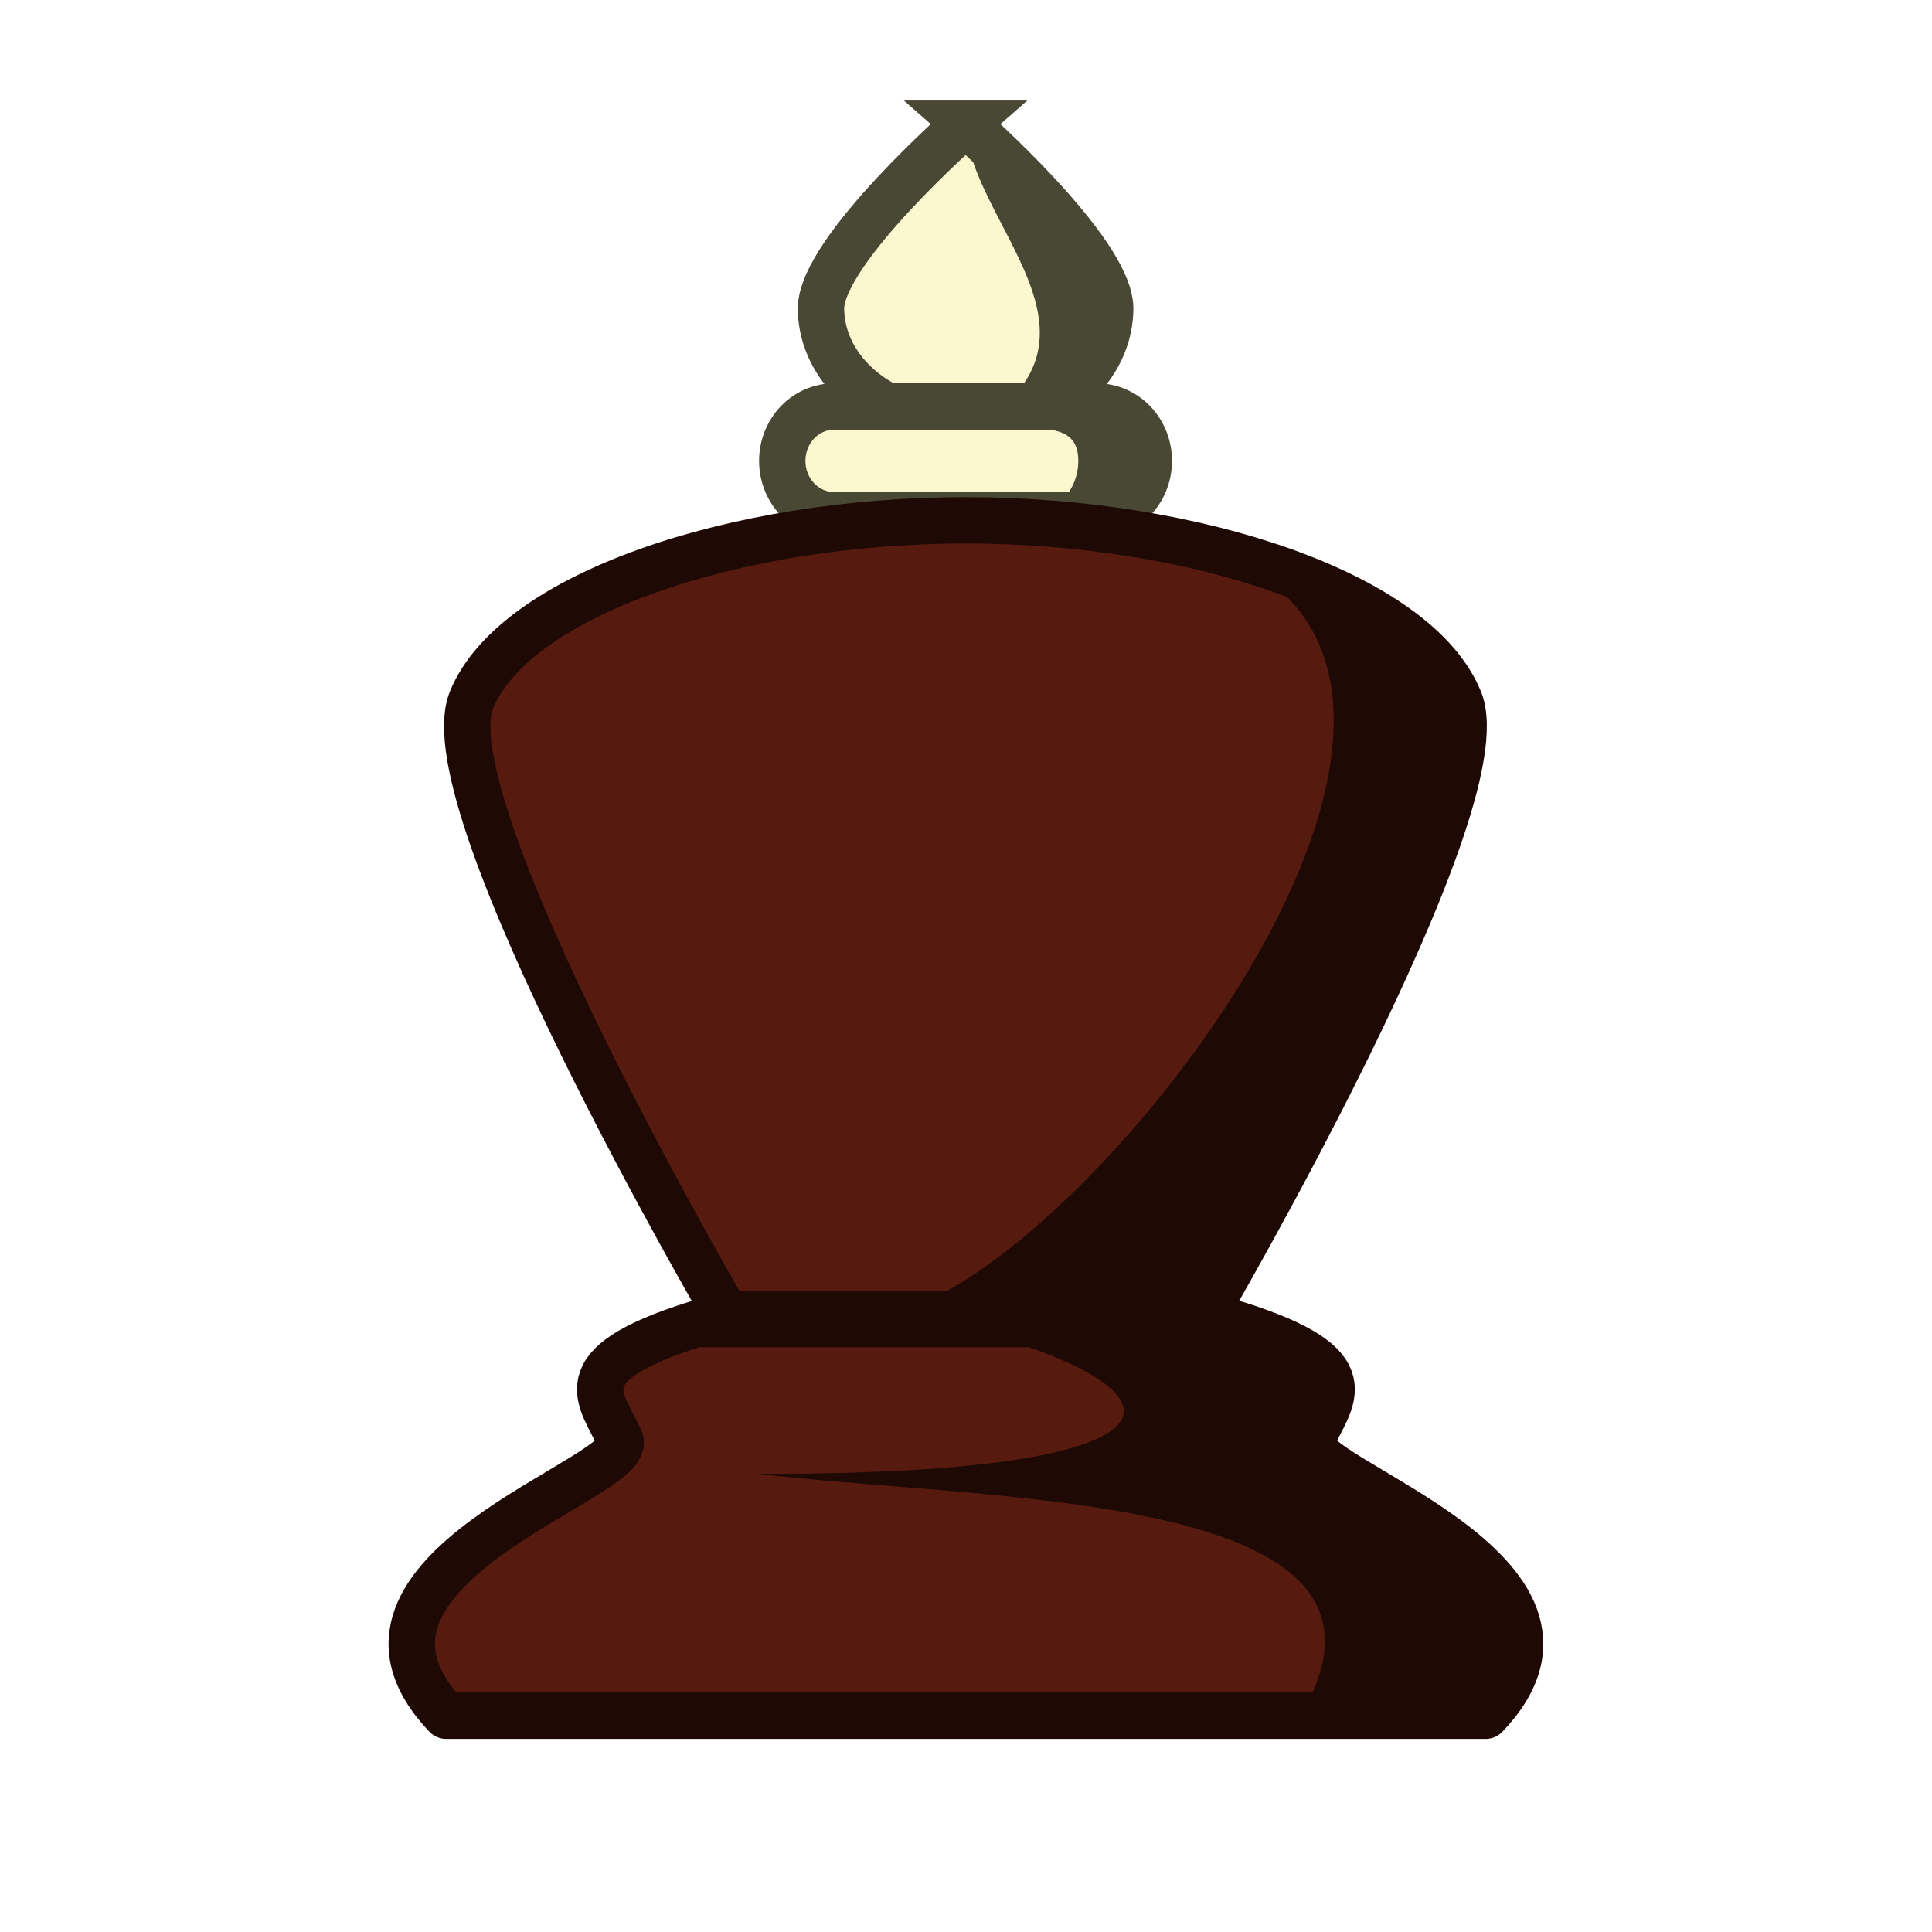
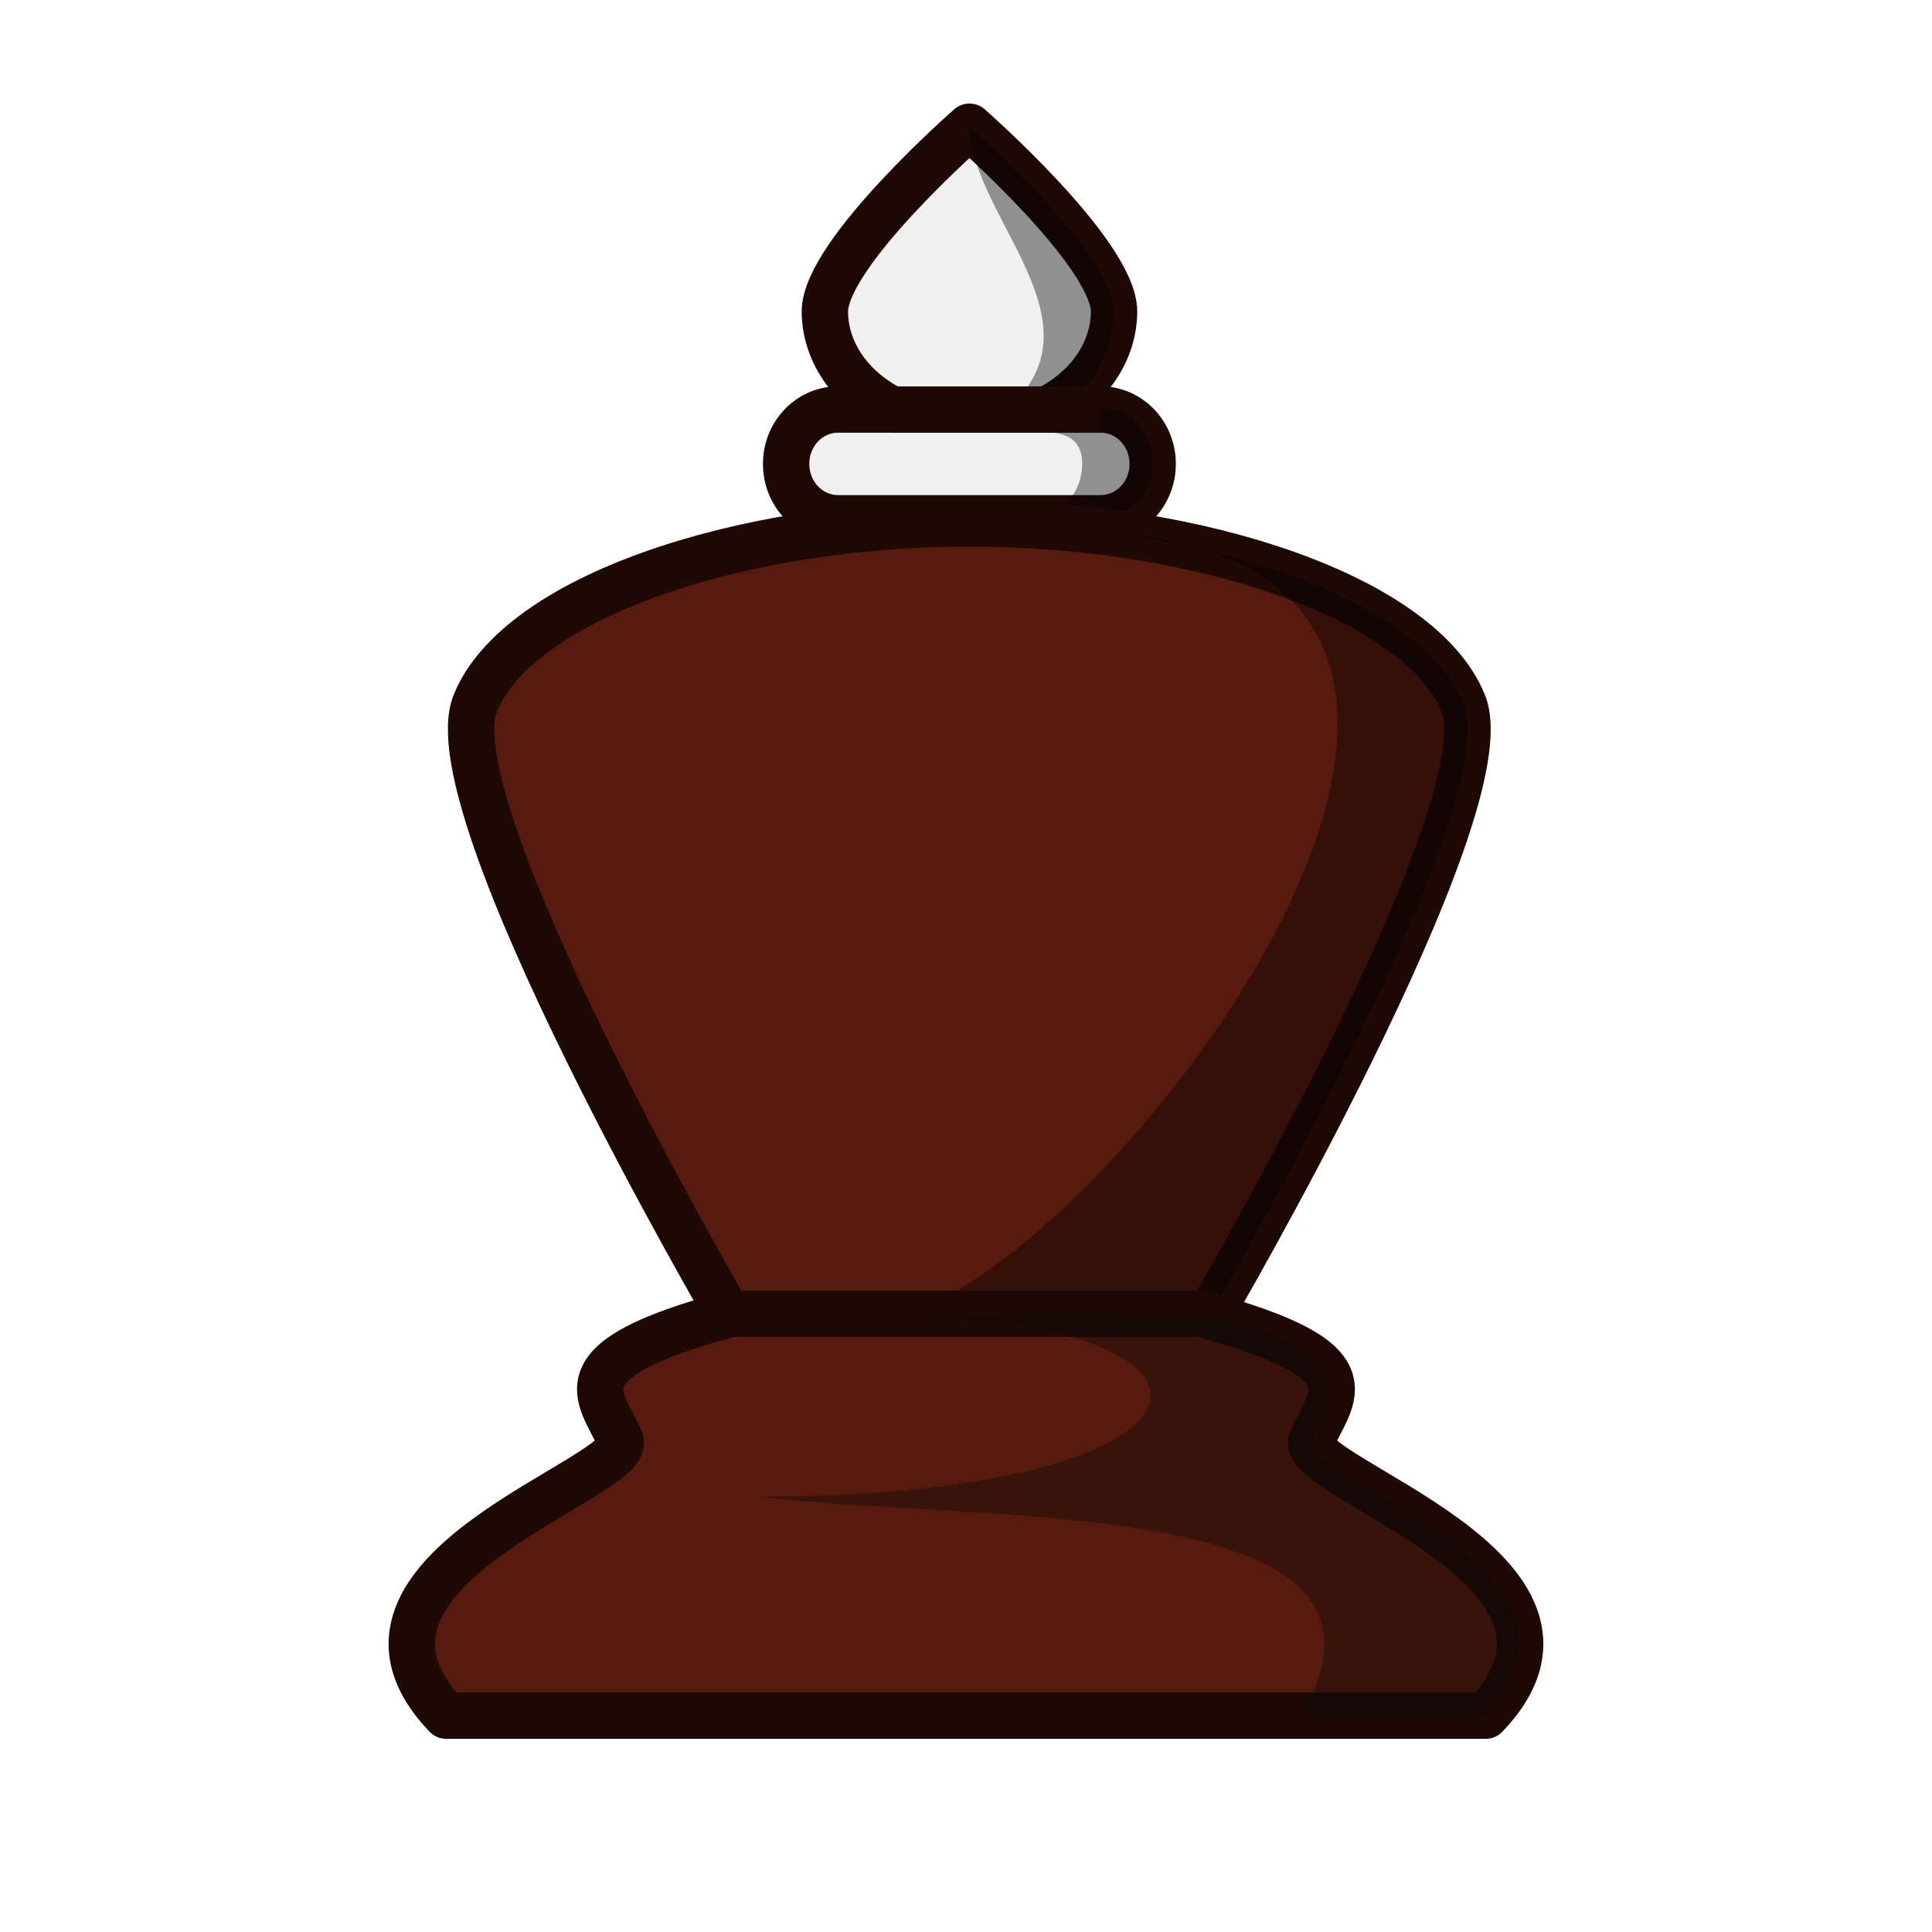
<svg xmlns="http://www.w3.org/2000/svg" width="50mm" height="50mm" clip-rule="evenodd" fill-rule="evenodd" image-rendering="optimizeQuality" shape-rendering="geometricPrecision" text-rendering="geometricPrecision" version="1.1" viewBox="0 0 50 50">
-   <g transform="translate(-669.03 587.85)">
-     <path d="m692.01-577.33h5.404m-3.394-7.318s-3.716 3.252-3.743 4.772c2e-3 1.045 0.657 2.001 1.733 2.546h-1.388c-0.746 0-1.347 0.628-1.347 1.408 0 0.78 0.601 1.407 1.347 1.407h6.792c0.746 0 1.347-0.628 1.347-1.407 0-0.78-0.601-1.408-1.347-1.408h-1.385c1.076-0.545 1.731-1.501 1.733-2.546-0.027-1.519-3.743-4.772-3.743-4.772z" fill="#fbf8d0" stroke="#494834" stroke-width="1.2" />
-     <g clip-rule="evenodd" fill-rule="evenodd" shape-rendering="geometricPrecision">
-       <path d="m694.02-584.65s0.517-0.502-2e-5 0c0.064 2.564 4.163 5.508 0.184 7.884h1.385c0.746 0 1.347 0.062 1.347 0.842 2e-5 0.78-0.601 1.407-1.347 1.407h-1.545c-0.294 0.084-0.608 0.15-0.937 0.195 0.294 0.04 0.599 0.063 0.913 0.063 0.665 0 1.294-0.098 1.85-0.258h1.545c0.746 0 1.347-0.628 1.347-1.407 0-0.78-0.609-1.527-1.347-1.408l-1.385 0.224c1.076-0.545 1.731-1.725 1.733-2.77-0.027-1.519-3.743-4.772-3.743-4.772z" fill="#494834" image-rendering="optimizeQuality" style="paint-order:normal" />
-       <path d="m706.8-569.73c-1.104-2.718-6.792-4.654-12.785-4.654-5.993 0-11.682 1.936-12.785 4.654-1.103 2.717 6.586 15.881 6.586 15.881h12.399s7.689-13.164 6.586-15.881z" fill="#561a0e" image-rendering="optimizeQuality" stroke="#1f0905" stroke-linejoin="round" stroke-width="1.2" />
-       <path d="m702.97-550.57c-0.335 0.981 8.099 3.364 4.508 7.123h-26.9c-3.591-3.759 4.842-6.142 4.508-7.123-0.473-1.082-1.518-1.923 1.945-3.013l13.994 1e-4c3.462 1.09 2.418 1.931 1.945 3.013z" fill="#561a0e" image-rendering="optimizeQuality" stroke="#1f0905" stroke-linejoin="round" stroke-width="1.2" />
+   <g transform="translate(259.05 -294.59)">
+     <g transform="translate(-927.98 882.52)">
+       <g clip-rule="evenodd" fill-rule="evenodd" shape-rendering="geometricPrecision">
+         <path d="m694.02-584.65s-3.716 3.252-3.743 4.772c2e-3 1.045 0.657 2.001 1.733 2.546h-1.388c-0.746 0-1.347 0.628-1.347 1.408 0 0.78 0.601 1.407 1.347 1.407h6.792c0.746 0 1.347-0.628 1.347-1.407 0-0.78-0.601-1.408-1.347-1.408h-1.385c1.076-0.545 1.731-1.501 1.733-2.546-0.027-1.519-3.743-4.772-3.743-4.772z" fill="#f0f0f0" image-rendering="optimizeQuality" stroke="#1f0905" stroke-linecap="round" stroke-linejoin="round" stroke-width="1.2" style="paint-order:normal" />
+         <path d="m694.02-584.65s0.517-0.502-2e-5 0c0.064 2.564 4.163 5.508 0.184 7.884h1.385c0.746 0 1.347 0.062 1.347 0.842 2e-5 0.78-0.601 1.407-1.347 1.407h-1.545c-0.294 0.084-0.608 0.15-0.937 0.195 0.294 0.04 0.599 0.063 0.913 0.063 0.665 0 1.294-0.098 1.85-0.258h1.545c0.746 0 1.347-0.628 1.347-1.407 0-0.78-0.609-1.527-1.347-1.408l-1.385 0.224c1.076-0.545 1.731-1.725 1.733-2.77-0.027-1.519-3.743-4.772-3.743-4.772z" image-rendering="optimizeQuality" opacity=".4" style="paint-order:normal" />
+         <path d="m706.8-569.73c-1.104-2.718-6.792-4.654-12.785-4.654-5.993 0-11.682 1.936-12.785 4.654-1.103 2.717 6.586 15.881 6.586 15.881h12.399s7.689-13.164 6.586-15.881z" fill="#561a0e" image-rendering="optimizeQuality" stroke="#1f0905" stroke-linejoin="round" stroke-width="1.2" />
+       </g>
+       <path d="m697.57-574.15c13.888 1.02-0.069 19.071-5.351 20.241l8 0.06s7.69-13.165 6.586-15.882c-0.881-2.17-4.688-3.834-9.236-4.419z" opacity=".4" style="paint-order:normal" />
+       <path d="m692.01-577.33h5.404" fill="none" stroke="#1f0905" stroke-width="1.2" />
    </g>
-     <path d="m697.57-574.15c13.888 1.02-0.069 19.071-5.351 20.241l8 0.06s7.69-13.165 6.586-15.882c-0.881-2.17-4.688-3.834-9.236-4.419z" fill="#1f0905" style="paint-order:normal" />
-     <path d="m692.18-553.91c7.862 1.63 9.069 4.237-3.541 4.201 6.068 0.727 17.39 0.441 14.085 6.2h4.763c3.591-3.759-4.842-6.141-4.508-7.123 0.511-1.168 1.045-1.855-2.732-3.219z" fill="#1f0905" style="paint-order:normal" />
+     <g transform="translate(92.178 114.58)">
+       <path d="m-332.31 214.01c-4.548 1.223-3.372 2.11-2.861 3.278 0.335 0.981-8.099 3.364-4.508 7.123h26.9c3.591-3.759-4.843-6.142-4.508-7.123 0.511-1.168 1.688-2.055-2.861-3.278z" fill="#561a0e" stroke="#1f0905" stroke-linejoin="round" stroke-width="1.2" />
+       <path d="m-327.94 214.03c9.842 0.322 8.399 4.743-3.688 4.709 6.068 0.727 17.39-0.087 14.085 5.671h4.763c3.591-3.759-4.842-6.142-4.508-7.123 0.503-1.151 1.407-1.893-2.173-3.218" fill="#070705" opacity=".4" />
+     </g>
  </g>
</svg>
